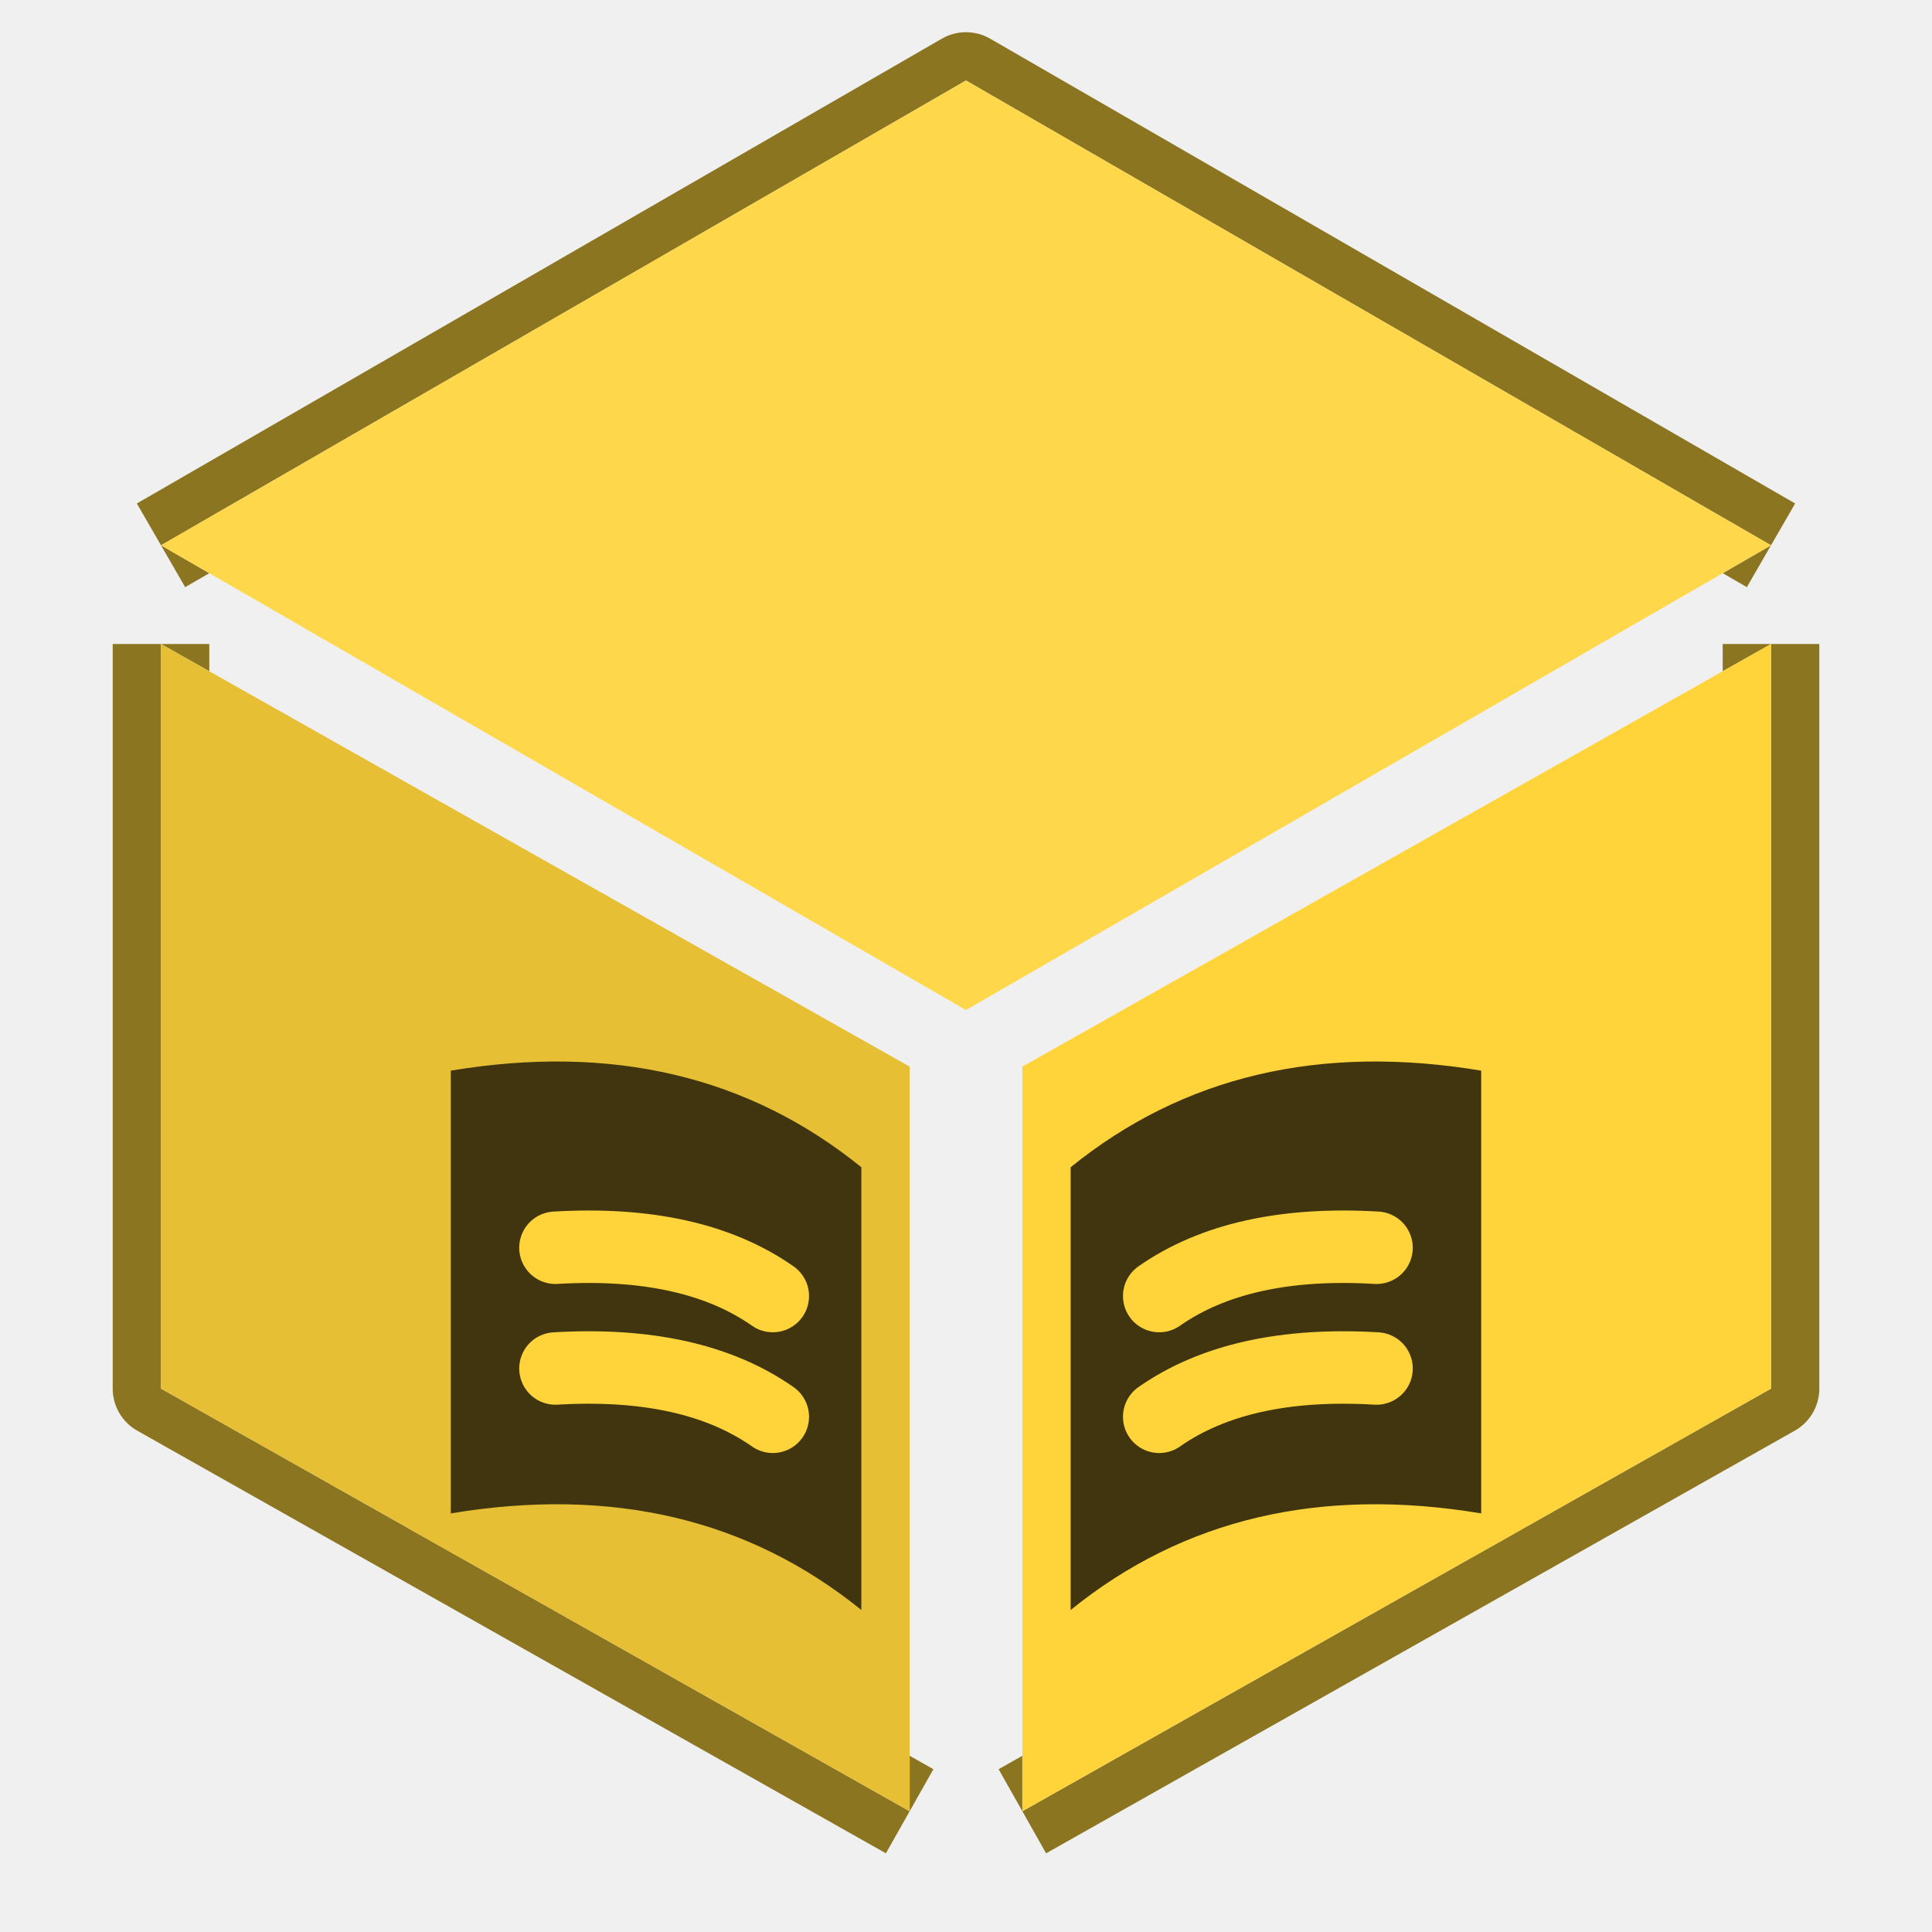
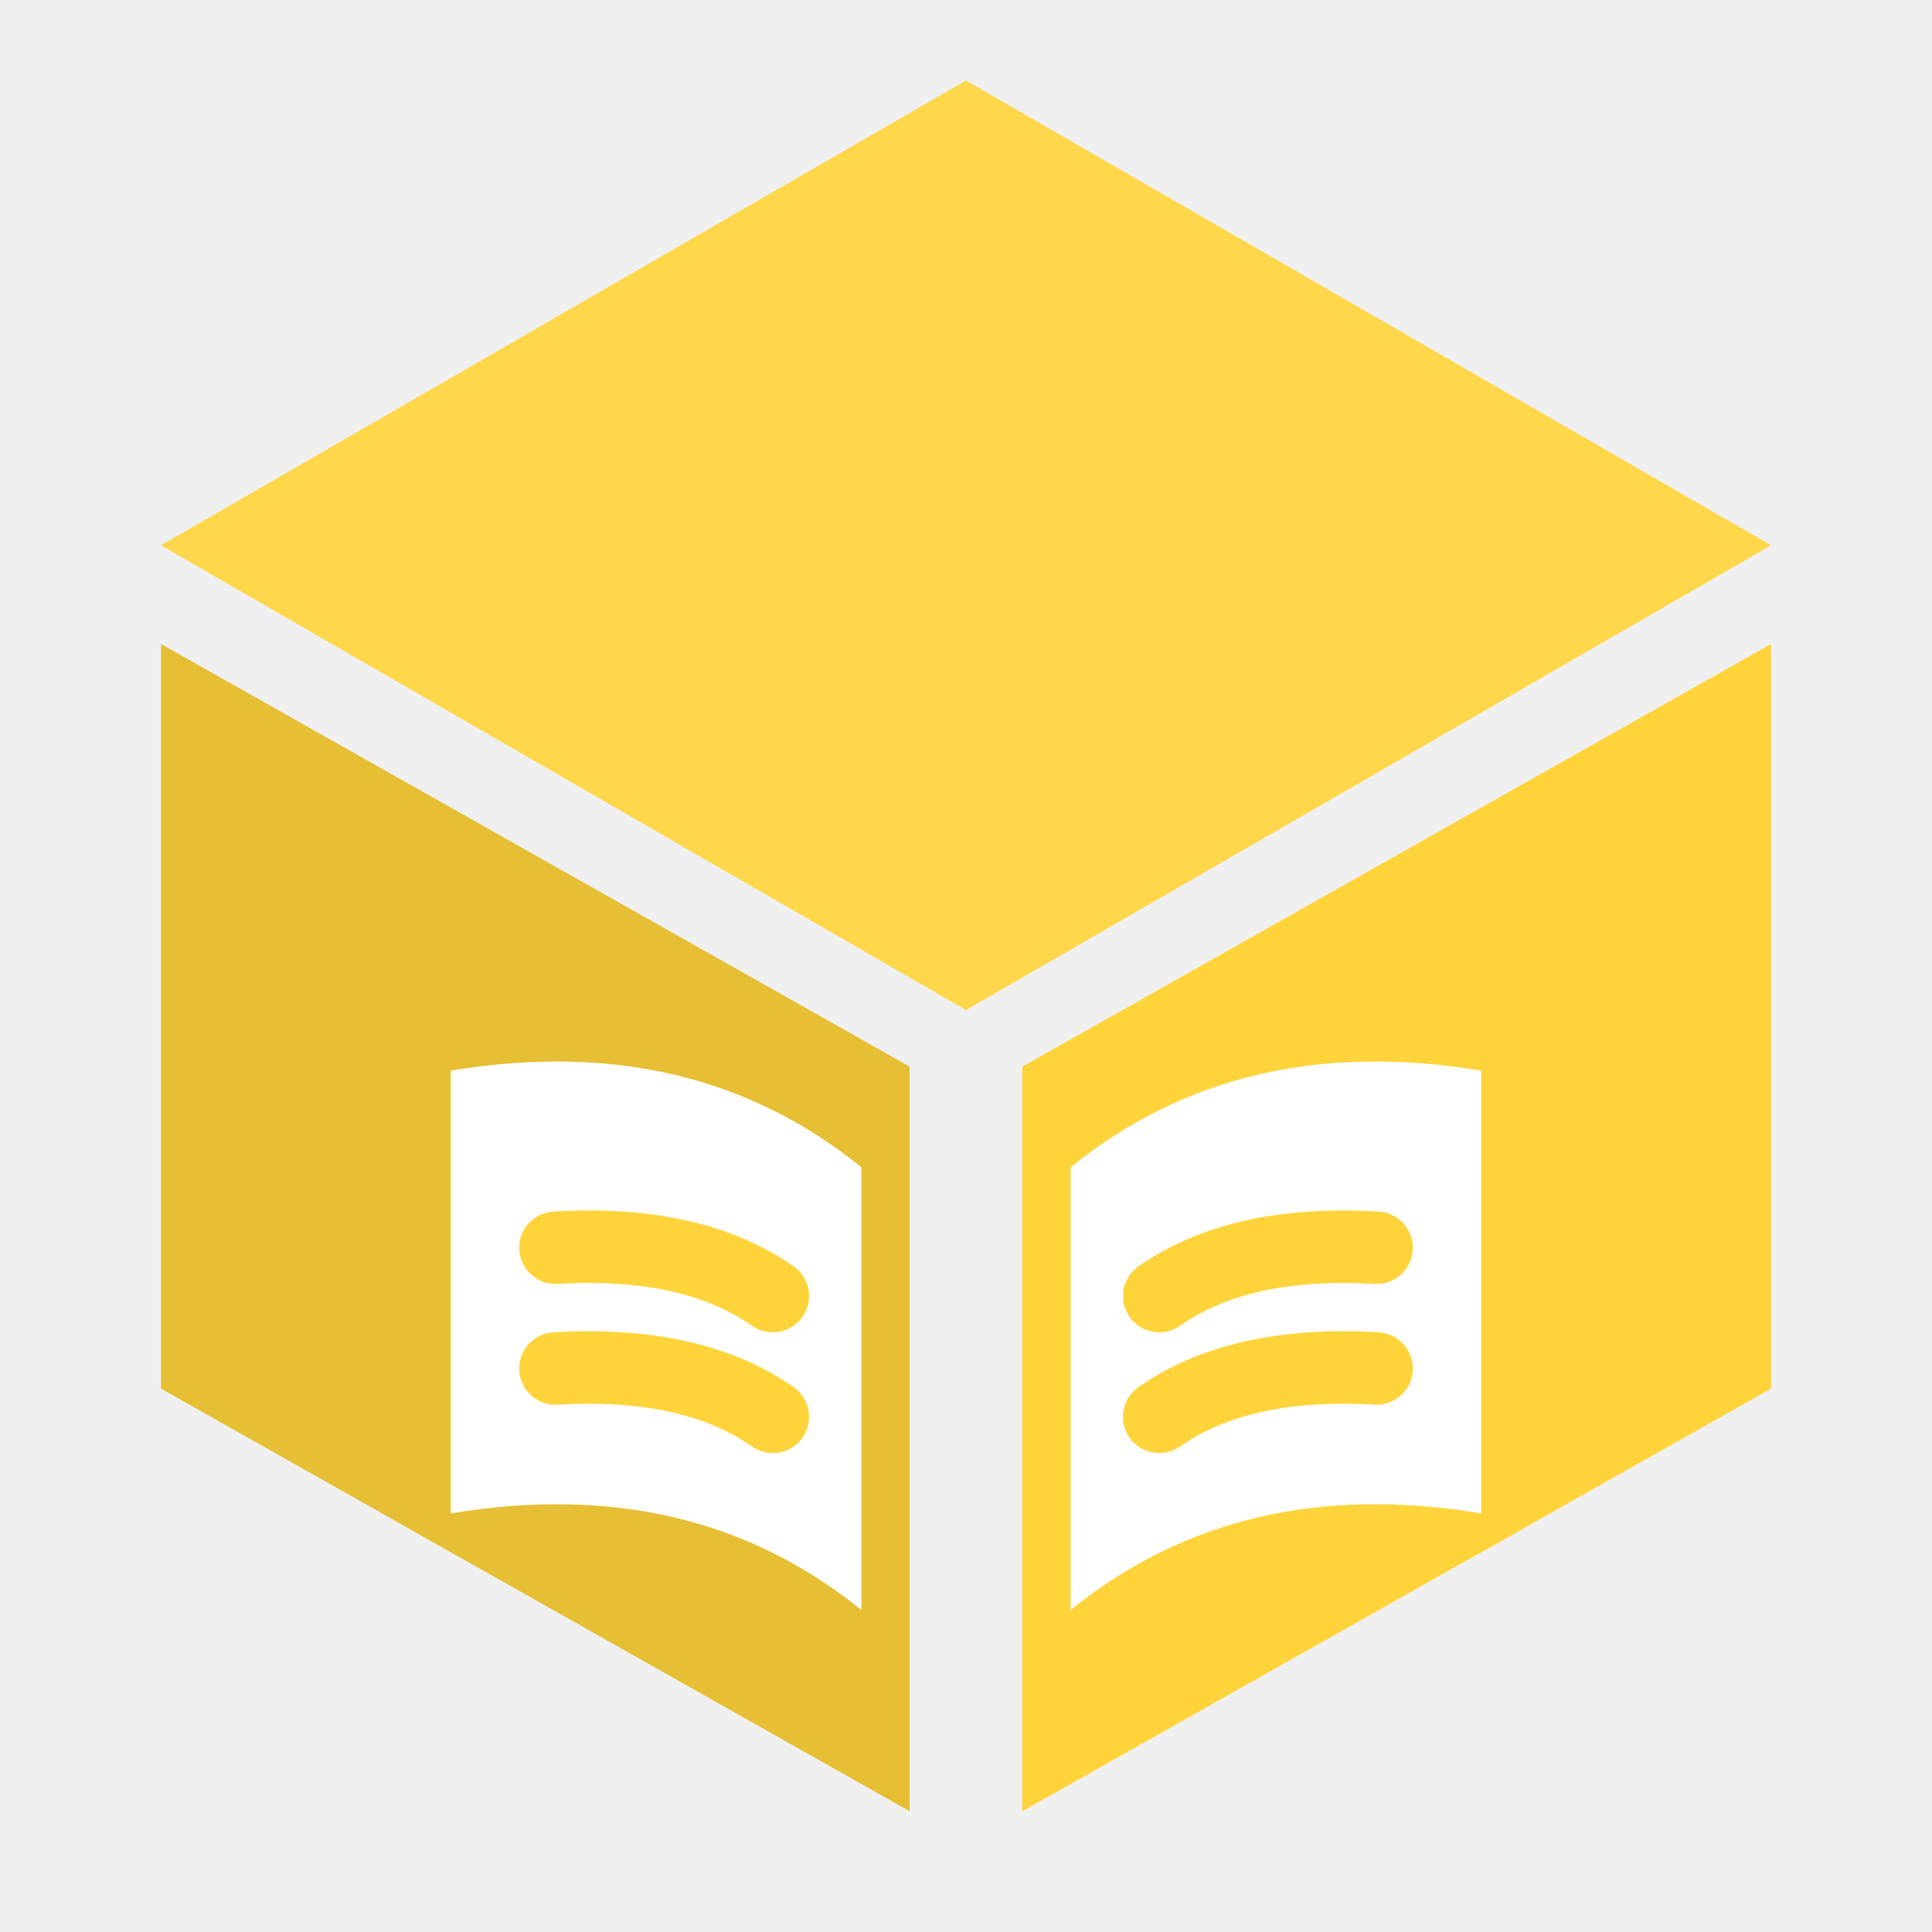
<svg xmlns="http://www.w3.org/2000/svg" viewBox="0 0 24 24" color="#FFD43B" role="img" aria-labelledby="cubrid-cookbook-python-title cubrid-cookbook-python-desc">
-   <clipPath id="cubrid-cookbook-python-outside">
-     <path d="M 0 0 H 24 V 24 H 0 Z M 12 1 L 22 6.774 L 12 12.547 L 2 6.774 Z M 2 8 L 11.3 13.25 L 11.3 22.5 L 2 17.25 Z M 12.7 13.25 L 22 8 L 22 17.25 L 12.7 22.5 Z" clip-rule="evenodd" />
-   </clipPath>
-   <path d="M 2 6.774 L 12 1 L 22 6.774 M 2 8 L 2 17.25 L 11.3 22.5 M 22 8 L 22 17.25 L 12.7 22.5" fill="none" stroke="#8C7520" stroke-width="1.2" stroke-linejoin="round" clip-path="url(#cubrid-cookbook-python-outside)" />
  <clipPath id="cubrid-cookbook-python-cube">
    <path d="M 12 1 L 22 6.774 L 22 17.25 L 12.7 22.5 L 11.3 22.5 L 2 17.25 L 2 6.774 Z" />
  </clipPath>
  <path d="M 12 1 L 22 6.774 L 12 12.547 L 2 6.774 Z" fill="currentColor" />
  <path d="M 2 8 L 11.3 13.25 L 11.3 22.5 L 2 17.25 Z" fill="currentColor" />
  <path d="M 12.7 13.25 L 22 8 L 22 17.25 L 12.7 22.5 Z" fill="currentColor" />
  <g clip-path="url(#cubrid-cookbook-python-cube)">
    <path d="M 5.6 13.3 Q 8.6 12.8 10.7 14.5 L 10.7 20.0 Q 8.6 18.3 5.6 18.8 Z M 18.4 13.3 Q 15.4 12.8 13.3 14.5 L 13.3 20.0 Q 15.4 18.3 18.4 18.8 Z" fill="currentColor" stroke="currentColor" stroke-width="1.1" stroke-linejoin="round" />
    <path d="M 6.9 15.5 Q 8.6 15.4 9.6 16.1 M 6.9 17.0 Q 8.6 16.9 9.6 17.6 M 17.1 15.5 Q 15.4 15.4 14.4 16.1 M 17.1 17.0 Q 15.4 16.9 14.4 17.6" fill="none" stroke="currentColor" stroke-width="0.9" stroke-linecap="round" />
  </g>
  <path d="M 12 1 L 22 6.774 L 12 12.547 L 2 6.774 Z" fill="#fff" opacity="0.08" />
  <path d="M 2 8 L 11.3 13.25 L 11.3 22.5 L 2 17.25 Z" fill="#000" opacity="0.10" />
  <g clip-path="url(#cubrid-cookbook-python-cube)">
-     <path d="M 5.6 13.3 Q 8.6 12.8 10.7 14.5 L 10.7 20.0 Q 8.6 18.3 5.6 18.8 Z M 18.4 13.3 Q 15.4 12.8 13.3 14.5 L 13.3 20.0 Q 15.4 18.3 18.4 18.8 Z" fill="#40350F" />
+     <path d="M 5.6 13.3 Q 8.6 12.8 10.7 14.5 L 10.7 20.0 Q 8.6 18.3 5.6 18.8 Z M 18.4 13.3 Q 15.4 12.8 13.3 14.5 L 13.3 20.0 Q 15.4 18.3 18.4 18.8 Z" fill="#fff" />
    <path d="M 6.9 15.5 Q 8.6 15.4 9.6 16.1 M 6.9 17.0 Q 8.6 16.9 9.6 17.6 M 17.1 15.5 Q 15.4 15.4 14.4 16.1 M 17.1 17.0 Q 15.4 16.9 14.4 17.6" fill="none" stroke="currentColor" stroke-width="0.9" stroke-linecap="round" />
  </g>
</svg>
